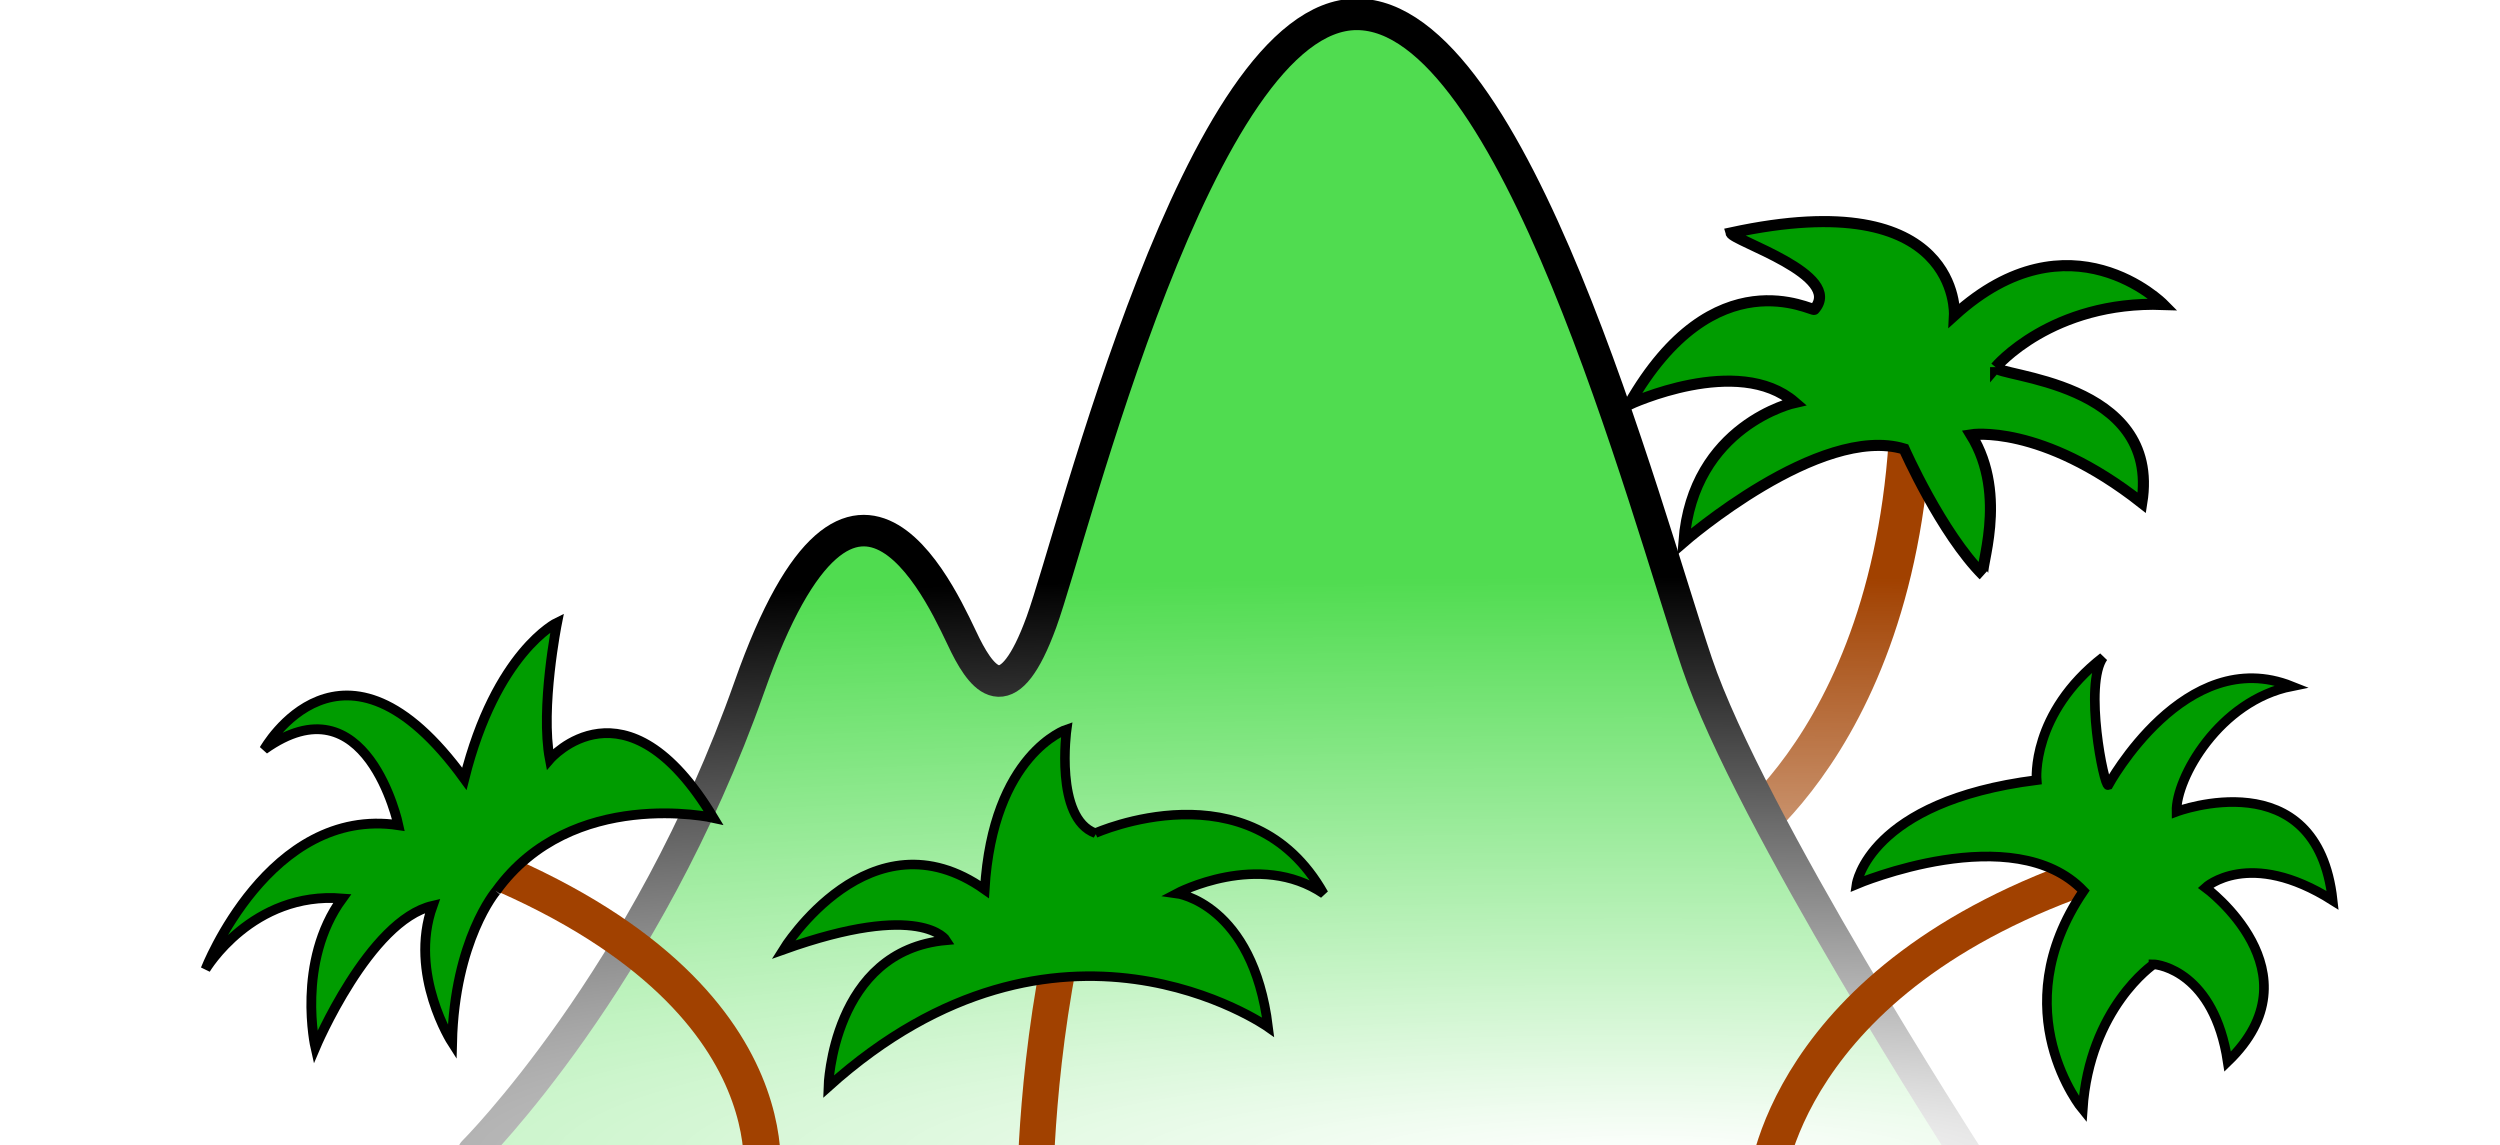
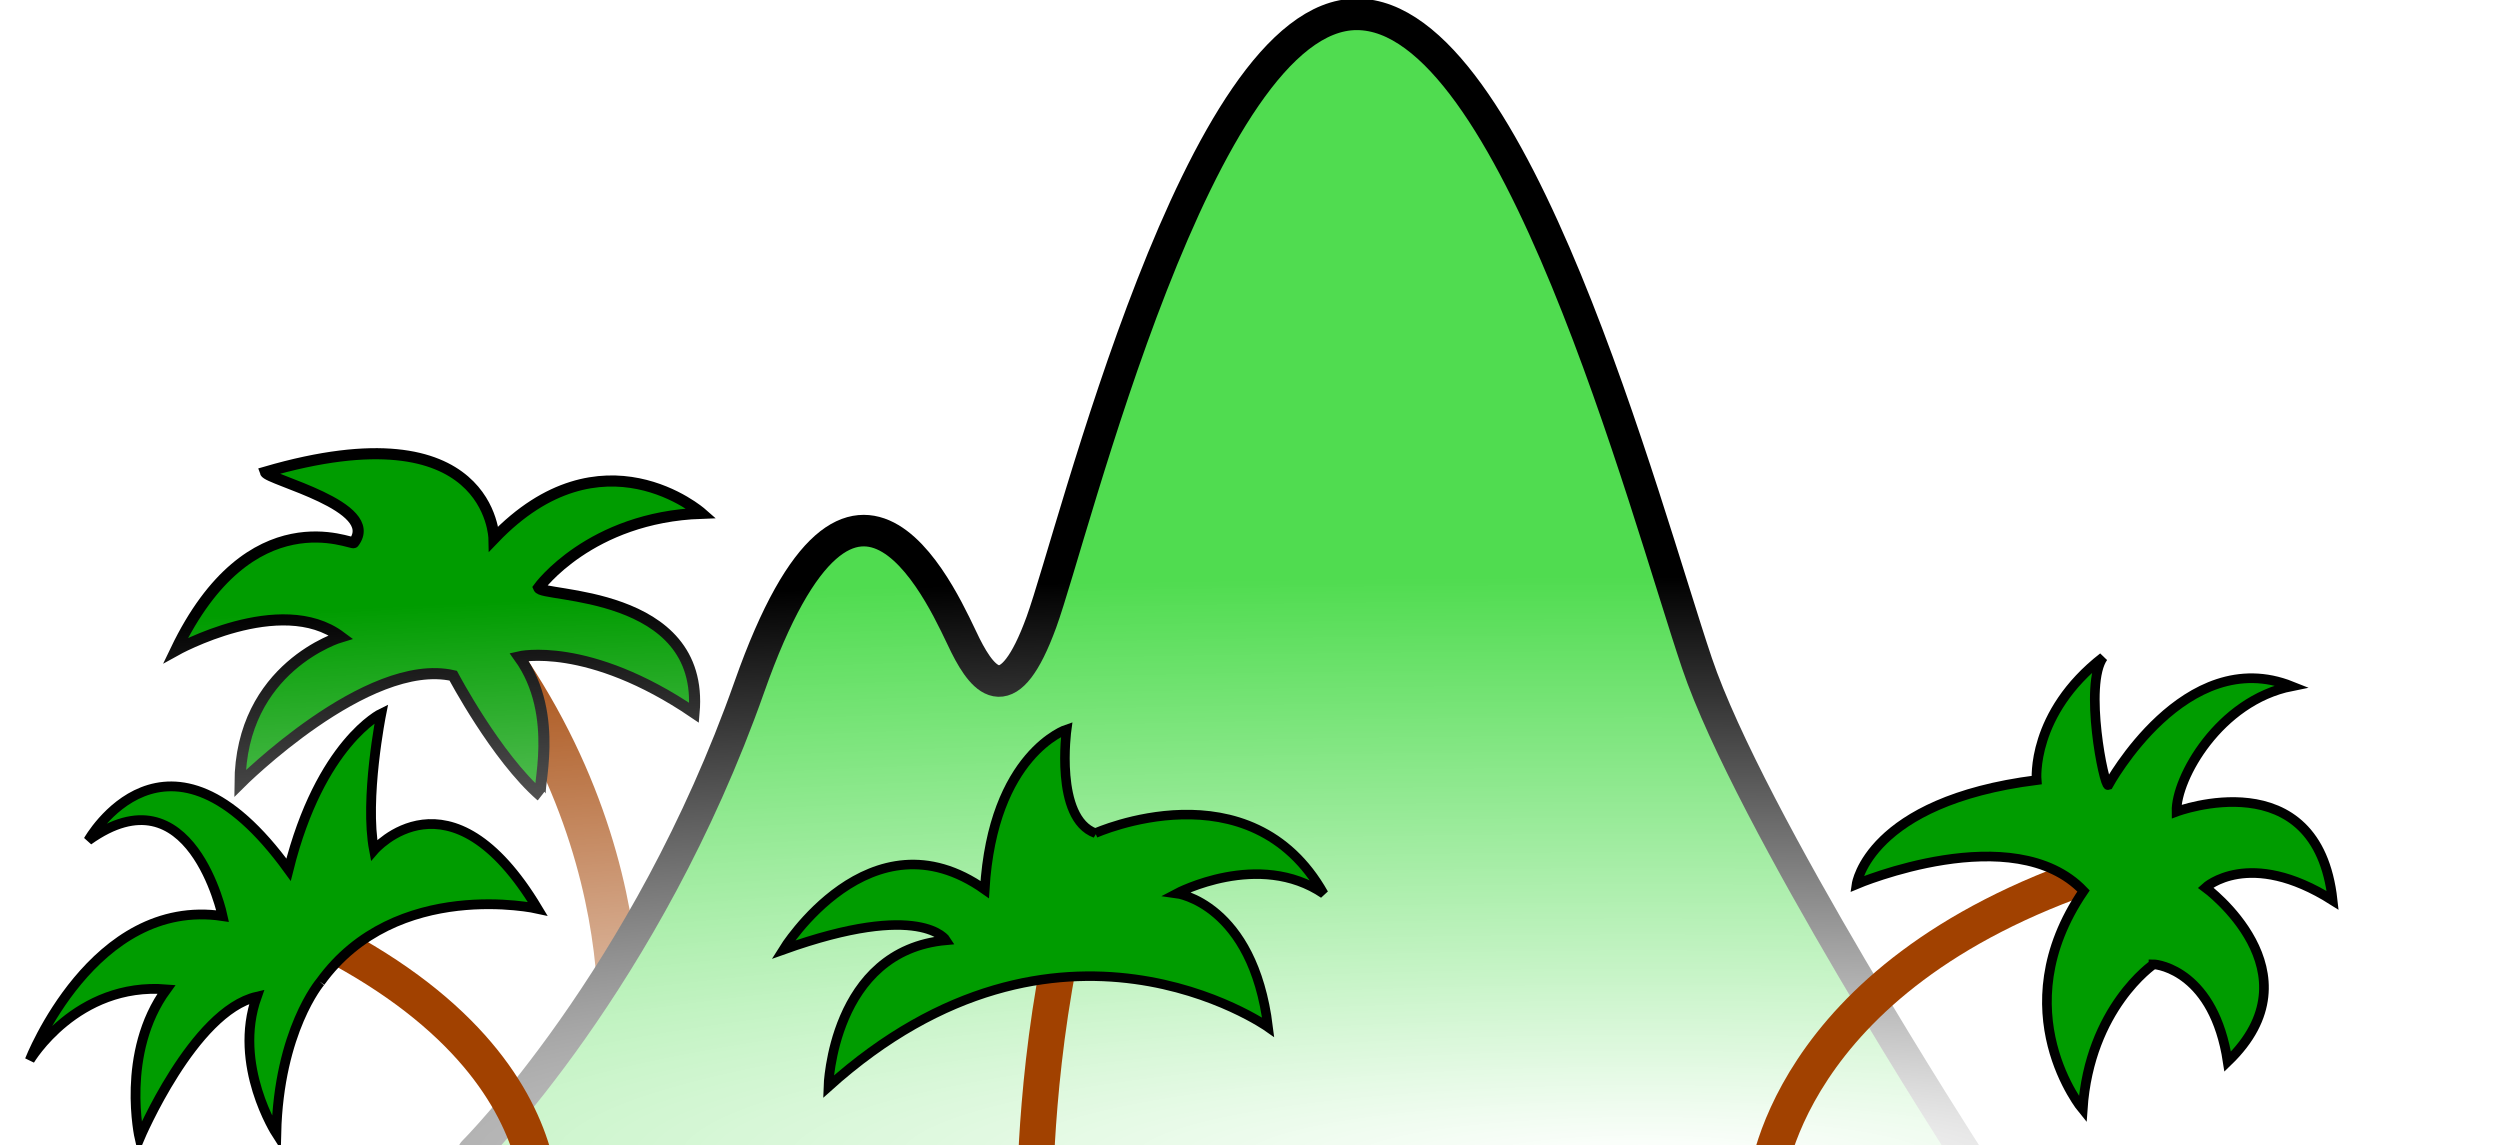
<svg xmlns="http://www.w3.org/2000/svg" xmlns:xlink="http://www.w3.org/1999/xlink" id="svg3722" version="1.1" viewBox="0 0 110 13.33" height="50.379" width="110" style="enable-background:new">
  <defs id="defs3716">
    <linearGradient id="linearGradient1659">
      <stop id="stop1655" offset="0" style="stop-color:#29e8ff;stop-opacity:1" />
      <stop id="stop1657" offset="1" style="stop-color:#f1fdff;stop-opacity:1" />
    </linearGradient>
    <linearGradient id="linearGradient940">
      <stop style="stop-color:#50dc50;stop-opacity:1;" offset="0" id="stop936" />
      <stop style="stop-color:#ffffff;stop-opacity:1" offset="1" id="stop938" />
    </linearGradient>
    <linearGradient id="linearGradient4980">
      <stop style="stop-color:#ffffff;stop-opacity:1;" offset="0" id="stop4976" />
      <stop style="stop-color:#ffffff;stop-opacity:0;" offset="1" id="stop4978" />
    </linearGradient>
    <linearGradient id="linearGradient4829">
      <stop style="stop-color:#ffffff;stop-opacity:1" offset="0" id="stop4821" />
      <stop style="stop-color:#ffffff;stop-opacity:0" offset="1" id="stop4827" />
    </linearGradient>
    <linearGradient id="linearGradient4695">
      <stop id="stop4689" offset="0" style="stop-color:#ffffff;stop-opacity:1" />
      <stop style="stop-color:#ffffff;stop-opacity:0.959" offset="0.25" id="stop4691" />
      <stop id="stop4697" offset="0.405" style="stop-color:#ffffff;stop-opacity:0.19" />
      <stop id="stop4693" offset="1" style="stop-color:#ffffff;stop-opacity:0" />
    </linearGradient>
    <linearGradient id="linearGradient4683">
      <stop style="stop-color:#ffffff;stop-opacity:1" offset="0" id="stop4679" />
      <stop id="stop4685" offset="0.15" style="stop-color:#ffffff;stop-opacity:0.959" />
      <stop style="stop-color:#ffffff;stop-opacity:0" offset="1" id="stop4681" />
    </linearGradient>
    <linearGradient id="linearGradient1589">
      <stop id="stop1585" offset="0" style="stop-color:#ffffff;stop-opacity:1" />
      <stop id="stop1587" offset="1" style="stop-color:#ffffff;stop-opacity:0" />
    </linearGradient>
    <linearGradient id="linearGradient911-7">
      <stop style="stop-color:#00ddff;stop-opacity:1" offset="0" id="stop907" />
      <stop style="stop-color:#00ddff;stop-opacity:0" offset="1" id="stop909" />
    </linearGradient>
    <linearGradient id="linearGradient966">
      <stop id="stop962" offset="0" style="stop-color:#009cff;stop-opacity:1" />
      <stop id="stop964" offset="1" style="stop-color:#009cff;stop-opacity:0" />
    </linearGradient>
    <linearGradient xlink:href="#linearGradient966" id="linearGradient960" x1="105.332" y1="167.657" x2="105.051" y2="115.799" gradientUnits="userSpaceOnUse" />
    <linearGradient xlink:href="#linearGradient966" id="linearGradient986" gradientUnits="userSpaceOnUse" x1="104.963" y1="31.079" x2="105.477" y2="78.038" gradientTransform="matrix(1.366772,0,0,-1,-39.72688,196.1525)" />
    <linearGradient xlink:href="#linearGradient966" id="linearGradient1799" gradientUnits="userSpaceOnUse" gradientTransform="matrix(1.640726,0,0,-1.393421,-68.16271,217.8736)" x1="108.265" y1="31" x2="108.265" y2="77.233" />
    <linearGradient xlink:href="#linearGradient911-7" id="linearGradient913" gradientUnits="userSpaceOnUse" gradientTransform="matrix(1.503783,0,0,-1.283856,-53.55037,195.9426)" x1="106.339" y1="31.412" x2="106.339" y2="78.101" />
    <linearGradient xlink:href="#linearGradient1589" id="linearGradient1577" gradientUnits="userSpaceOnUse" x1="107.258" y1="91.838" x2="107.258" y2="107.553" gradientTransform="translate(0,-185.0388)" />
    <linearGradient xlink:href="#linearGradient1589" id="linearGradient1573" x1="106.883" y1="106.805" x2="107.07" y2="91.65" gradientUnits="userSpaceOnUse" gradientTransform="translate(6.024639,-189.1393)" />
    <linearGradient xlink:href="#linearGradient1589" id="linearGradient1695" gradientUnits="userSpaceOnUse" gradientTransform="matrix(1.048428,0,0,4.701912,-48.70342,-563.6266)" x1="106.883" y1="105.53" x2="106.883" y2="103.842" />
    <linearGradient xlink:href="#linearGradient4683" id="linearGradient1726" gradientUnits="userSpaceOnUse" gradientTransform="matrix(1.048429,0,0,4.604902,-48.70342,-425.1219)" x1="106.883" y1="106.389" x2="106.883" y2="94.898" />
    <linearGradient xlink:href="#linearGradient4695" id="linearGradient4687" gradientUnits="userSpaceOnUse" gradientTransform="matrix(1.048429,0,0,4.604902,-48.70342,-425.1219)" x1="106.883" y1="106.389" x2="106.883" y2="94.898" />
    <linearGradient xlink:href="#linearGradient4829" id="linearGradient4833" x1="62.177" y1="52.882" x2="62.177" y2="37.007" gradientUnits="userSpaceOnUse" />
    <radialGradient xlink:href="#linearGradient4829" id="radialGradient4972" cx="59.531" cy="52.282" fx="59.531" fy="52.282" r="59.531" gradientTransform="matrix(1.413333,6.4270074e-8,-3.5065601e-8,0.7711113,-22.62187,12.16888)" gradientUnits="userSpaceOnUse" />
    <radialGradient xlink:href="#linearGradient4980" id="radialGradient4984" cx="59.531" cy="84.027" fx="59.531" fy="84.027" r="51.594" gradientTransform="matrix(1.985897,1.6038333e-7,-4.2761978e-8,0.529487,-57.23649,22.21434)" gradientUnits="userSpaceOnUse" />
    <linearGradient xlink:href="#linearGradient940" id="linearGradient942" x1="81.641" y1="78.642" x2="81.641" y2="87.642" gradientUnits="userSpaceOnUse" gradientTransform="matrix(3.482973,0,0,3.482973,-150.1452,207.5834)" />
    <linearGradient xlink:href="#linearGradient940" id="linearGradient1619" gradientUnits="userSpaceOnUse" gradientTransform="matrix(3.482973,0,0,3.482973,-150.1452,207.5834)" x1="81.641" y1="78.642" x2="81.641" y2="87.642" />
    <linearGradient xlink:href="#linearGradient1659" id="linearGradient1653" x1="370.007" y1="56.645" x2="370.007" y2="-33.157" gradientUnits="userSpaceOnUse" gradientTransform="matrix(1.003771,0,0,0.5789509,0.7063884,41.26768)" />
    <radialGradient xlink:href="#linearGradient4980" id="radialGradient1547" cx="-526.487" cy="107.129" fx="-526.487" fy="107.129" r="10.848" gradientTransform="matrix(1.689914,0,0,14.23932,362.5511,-1401.786)" gradientUnits="userSpaceOnUse" />
    <radialGradient xlink:href="#linearGradient4980" id="radialGradient1557" gradientUnits="userSpaceOnUse" gradientTransform="matrix(2.362169,0,0,16.19483,716.6624,-1611.277)" cx="-526.487" cy="107.129" fx="-526.487" fy="107.129" r="10.848" />
  </defs>
  <g id="layer2" transform="translate(-4.736577,-40.64854)" />
  <g id="layer1" transform="translate(-4.736577,-470.6485)" style="display:inline">
-     <g transform="matrix(1.844169,0,0,1.844169,-87.48967,332.0307)" style="display:inline;opacity:1;enable-background:new" id="g947">
-       <path id="path4661" d="m 91.111,85.376 c 0,0 4.839,-2.945 4.49,-12.133" style="display:inline;fill:none;stroke:#a14100;stroke-width:1;stroke-linecap:butt;stroke-linejoin:miter;stroke-miterlimit:4;stroke-dasharray:none;stroke-opacity:1;enable-background:new" />
-       <path id="path960" d="m 97.623,73.881 c 0,0 1.333,-1.59 3.999,-1.497 0,0 -2.222,-2.245 -4.981,0.257 0,0 0.164,-3.157 -5.332,-1.964 0.047,0.187 2.713,1.006 1.988,1.824 -0.023,0.07 -2.385,-1.31 -4.42,2.268 0,0 2.596,-1.216 3.952,-0.047 0,0 -2.432,0.538 -2.643,3.321 0,0 3.243,-2.818 5.255,-2.21 0,0 0.886,2.007 1.886,3.007 -0.117,-0.094 0.623,-1.872 -0.289,-3.346 0,0 1.664,-0.272 4.073,1.623 0.468,-2.923 -3.488,-3.003 -3.488,-3.237 z" style="opacity:1;vector-effect:none;fill:#009c00;fill-opacity:1;stroke:#000000;stroke-width:0.265px;stroke-linecap:butt;stroke-linejoin:miter;stroke-miterlimit:4;stroke-dasharray:none;stroke-dashoffset:0;stroke-opacity:1" />
+     <g transform="matrix(-1.844169,0,0,1.844169,199.8367,342.0307)" style="display:inline;opacity:1;enable-background:new" id="g947">
+       <path id="path4661" d="m 91.111,85.376 c 0,0 -1.104,-6.253 4.49,-12.133" style="display:inline;fill:none;stroke:#a14100;stroke-width:1;stroke-linecap:butt;stroke-linejoin:miter;stroke-miterlimit:4;stroke-dasharray:none;stroke-opacity:1;enable-background:new" />
+       <path id="path960" d="m 92.94,73.717 c 0,0 -1.218,-1.68 -3.884,-1.773 0,0 2.373,-2.084 4.951,0.605 0,0 0.058,-3.161 5.456,-1.586 -0.06,0.183 -2.776,0.813 -2.111,1.681 0.018,0.072 2.471,-1.139 4.25,2.572 0,0 -2.504,-1.395 -3.939,-0.323 0,0 2.389,0.707 2.404,3.498 0,0 -3.038,-3.038 -5.087,-2.572 0,0 -1.024,1.94 -2.092,2.868 0.123,-0.085 -0.49,-1.911 0.522,-3.317 0,0 -1.641,-0.388 -4.177,1.334 -0.262,-2.949 3.689,-2.752 3.706,-2.985 z" style="opacity:1;vector-effect:none;fill:#009c00;fill-opacity:1;stroke:#000000;stroke-width:0.265px;stroke-linecap:butt;stroke-linejoin:miter;stroke-miterlimit:4;stroke-dasharray:none;stroke-dashoffset:0;stroke-opacity:1" />
    </g>
  </g>
  <g id="layer3" style="display:inline;opacity:1" transform="translate(-51.3774,-494.4985)">
-     <path id="path4705" d="m 72.206,526.661 c 0,0 7.604,-7.588 12.149,-20.479 4.689,-13.299 8.671,-3.463 9.506,-1.801 0.835,1.662 1.927,2.84 3.34,-1.039 1.413,-3.879 6.937,-26.737 13.874,-26.737 6.937,0 12.653,21.681 14.966,28.538 2.312,6.857 11.872,21.658 11.872,21.658" style="display:inline;opacity:1;fill:#50dc50;fill-opacity:1;stroke:#000000;stroke-width:1.387;stroke-linecap:round;stroke-linejoin:miter;stroke-miterlimit:4;stroke-dasharray:none;stroke-dashoffset:0;stroke-opacity:1;enable-background:new;font-variant-east_asian:normal;vector-effect:none" />
+     <path id="path4705" d="m 72.206,526.661 c 0,0 7.604,-7.588 12.149,-20.479 4.689,-13.299 8.671,-3.463 9.506,-1.801 0.835,1.662 1.927,2.84 3.34,-1.039 1.413,-3.879 6.937,-26.737 13.874,-26.737 6.937,0 12.653,21.681 14.966,28.538 2.312,6.857 11.872,21.658 11.872,21.658" style="display:inline;opacity:1;vector-effect:none;fill:#50dc50;fill-opacity:1;stroke:#000000;stroke-width:1.387;stroke-linecap:round;stroke-linejoin:miter;stroke-miterlimit:4;stroke-dasharray:none;stroke-dashoffset:0;stroke-opacity:1;enable-background:new" />
    <rect style="display:inline;fill:url(#radialGradient1557);fill-opacity:1;stroke-width:0.786;stroke-linecap:round;stroke-miterlimit:4;stroke-dasharray:none;stroke-dashoffset:0;enable-background:new" id="rect5537" width="32.3" height="308.934" x="-527.615" y="-34.789" transform="rotate(-90)" />
-     <g style="display:inline;opacity:1;enable-background:new" id="g926" transform="matrix(1.624058,0,0,1.624058,-27.63415,388.6849)">
-       <path id="path4653" d="m 69.249,86.03 c 0,0 1.323,-5.689 -8.599,-9.26" style="display:inline;fill:none;stroke:#a14100;stroke-width:1;stroke-linecap:butt;stroke-linejoin:miter;stroke-miterlimit:4;stroke-dasharray:none;stroke-opacity:1;enable-background:new" />
-       <path id="path4675" d="m 62.09,77.891 c 0,0 -1.124,1.323 -1.191,4.101 0,0 -1.191,-1.852 -0.529,-3.704 -1.72,0.397 -3.175,3.836 -3.175,3.836 0,0 -0.529,-2.315 0.728,-4.035 -2.447,-0.198 -3.704,1.918 -3.704,1.918 0,0 1.72,-4.432 5.226,-3.903 0,0 -0.86,-4.035 -3.638,-2.051 0,0 2.117,-3.77 5.424,0.794 0.86,-3.44 2.514,-4.233 2.514,-4.233 0,0 -0.463,2.315 -0.198,3.704 0,0 2.051,-2.381 4.432,1.587 0,0 -3.836,-0.86 -5.887,1.984" style="display:inline;opacity:1;fill:#009c00;fill-opacity:1;stroke:#000000;stroke-width:0.265px;stroke-linecap:butt;stroke-linejoin:miter;stroke-opacity:1" />
+     <g style="display:inline;opacity:1;enable-background:new" id="g926" transform="matrix(1.624058,0,0,1.624058,-29.63415,390.6849)">
+       <path id="path4653" d="m 64.486,86.03 c 0,0 1.323,-5.689 -8.599,-9.26" style="display:inline;fill:none;stroke:#a14100;stroke-width:1;stroke-linecap:butt;stroke-linejoin:miter;stroke-miterlimit:4;stroke-dasharray:none;stroke-opacity:1;enable-background:new" />
+       <path id="path4675" d="m 58.559,79.122 c 0,0 -1.124,1.323 -1.191,4.101 0,0 -1.191,-1.852 -0.529,-3.704 -1.72,0.397 -3.175,3.836 -3.175,3.836 0,0 -0.529,-2.315 0.728,-4.035 -2.447,-0.198 -3.704,1.918 -3.704,1.918 0,0 1.72,-4.432 5.226,-3.903 0,0 -0.86,-4.035 -3.638,-2.051 0,0 2.117,-3.77 5.424,0.794 0.86,-3.44 2.514,-4.233 2.514,-4.233 0,0 -0.463,2.315 -0.198,3.704 0,0 2.051,-2.381 4.432,1.587 0,0 -3.836,-0.86 -5.887,1.984" style="display:inline;opacity:1;fill:#009c00;fill-opacity:1;stroke:#000000;stroke-width:0.265px;stroke-linecap:butt;stroke-linejoin:miter;stroke-opacity:1" />
    </g>
  </g>
  <g id="layer5" style="display:inline;opacity:1" transform="translate(-51.3774,-494.4985)">
    <g id="g1663" transform="matrix(0.4608386,0,0,0.4608386,48.23319,291.9756)">
      <path id="path4663" d="m 175.425,512.579 c 0,0 1.382,-19.956 31.793,-30.093" style="display:inline;fill:none;stroke:#a14100;stroke-width:3.483;stroke-linecap:butt;stroke-linejoin:miter;stroke-miterlimit:4;stroke-dasharray:none;stroke-opacity:1;enable-background:new" />
      <path id="path954" d="m 212.434,491.343 c 0,0 -6.109,4.154 -6.761,13.847 0,0 -7.738,-9.367 0.082,-20.852 -6.679,-7.005 -21.667,-0.652 -21.667,-0.652 0,0 1.14,-7.901 17.187,-9.937 0,0 -0.57,-6.353 6.353,-11.729 -1.873,2.606 0.082,12.381 0.489,12.218 0,0 7.331,-13.521 17.512,-9.449 -6.924,1.385 -11.063,8.781 -10.996,11.974 0,0 13.426,-5.039 14.906,8.471 -7.982,-5.05 -12.137,-1.222 -12.137,-1.222 0,0 10.996,8.064 2.118,16.616 -1.303,-8.553 -6.598,-9.286 -7.086,-9.286 z" style="opacity:1;vector-effect:none;fill:#009c00;fill-opacity:1;stroke:#000000;stroke-width:0.922px;stroke-linecap:butt;stroke-linejoin:miter;stroke-miterlimit:4;stroke-dasharray:none;stroke-dashoffset:0;stroke-opacity:1" />
    </g>
    <g id="g1561" transform="matrix(1.582838,0,0,1.582838,-2.946588,399.6587)">
      <path transform="translate(2.7083334e-7,1.1458333e-6)" style="display:inline;fill:none;stroke:#a14100;stroke-width:1;stroke-linecap:butt;stroke-linejoin:miter;stroke-miterlimit:4;stroke-dasharray:none;stroke-opacity:1" d="m 63.095,81.394 c 0,0 0,-3.967 1,-7.967" id="path1557" />
      <path style="display:inline;opacity:1;vector-effect:none;fill:#009c00;fill-opacity:1;stroke:#000000;stroke-width:0.265px;stroke-linecap:butt;stroke-linejoin:miter;stroke-miterlimit:4;stroke-dasharray:none;stroke-dashoffset:0;stroke-opacity:1" d="M 64.77,71.375 C 63.629,70.96 63.972,68.488 63.972,68.488 c 0,0 -2.053,0.677 -2.278,4.454 -3.183,-2.251 -5.603,1.675 -5.603,1.675 3.845,-1.377 4.531,-0.265 4.531,-0.265 -3.168,0.284 -3.275,4.073 -3.275,4.073 6.411,-5.763 12.225,-1.658 12.225,-1.658 -0.425,-3.437 -2.54,-3.717 -2.54,-3.717 0,0 2.286,-1.214 4.086,0.01 -2.038,-3.621 -6.349,-1.686 -6.349,-1.686 z" id="path1559" />
    </g>
  </g>
  <g id="layer6" style="display:none" transform="translate(-51.3774,-494.4985)">
    <a href="/" id="a90" transform="matrix(3.482973,0,0,3.482973,18.87696,194.3994)">
      <text xml:space="preserve" style="font-style:normal;font-weight:normal;font-size:11.283px;line-height:1.25;font-family:sans-serif;letter-spacing:0px;word-spacing:0px;display:inline;opacity:1;fill:#000000;fill-opacity:1;stroke:none;stroke-width:0.7;stroke-miterlimit:4;stroke-dasharray:none" x="67.427" y="91.861" id="text3815">
        <tspan id="tspan3813" x="67.427" y="91.861" style="font-style:normal;font-variant:normal;font-weight:bold;font-stretch:normal;font-size:11.283px;font-family:'DejaVu Sans Mono';-inkscape-font-specification:'DejaVu Sans Mono Bold';fill:#000000;fill-opacity:1;stroke-width:0.7;stroke-miterlimit:4;stroke-dasharray:none">Code<tspan style="word-spacing:-2.675px" id="tspan892"> </tspan>Island</tspan>
      </text>
    </a>
  </g>
</svg>
